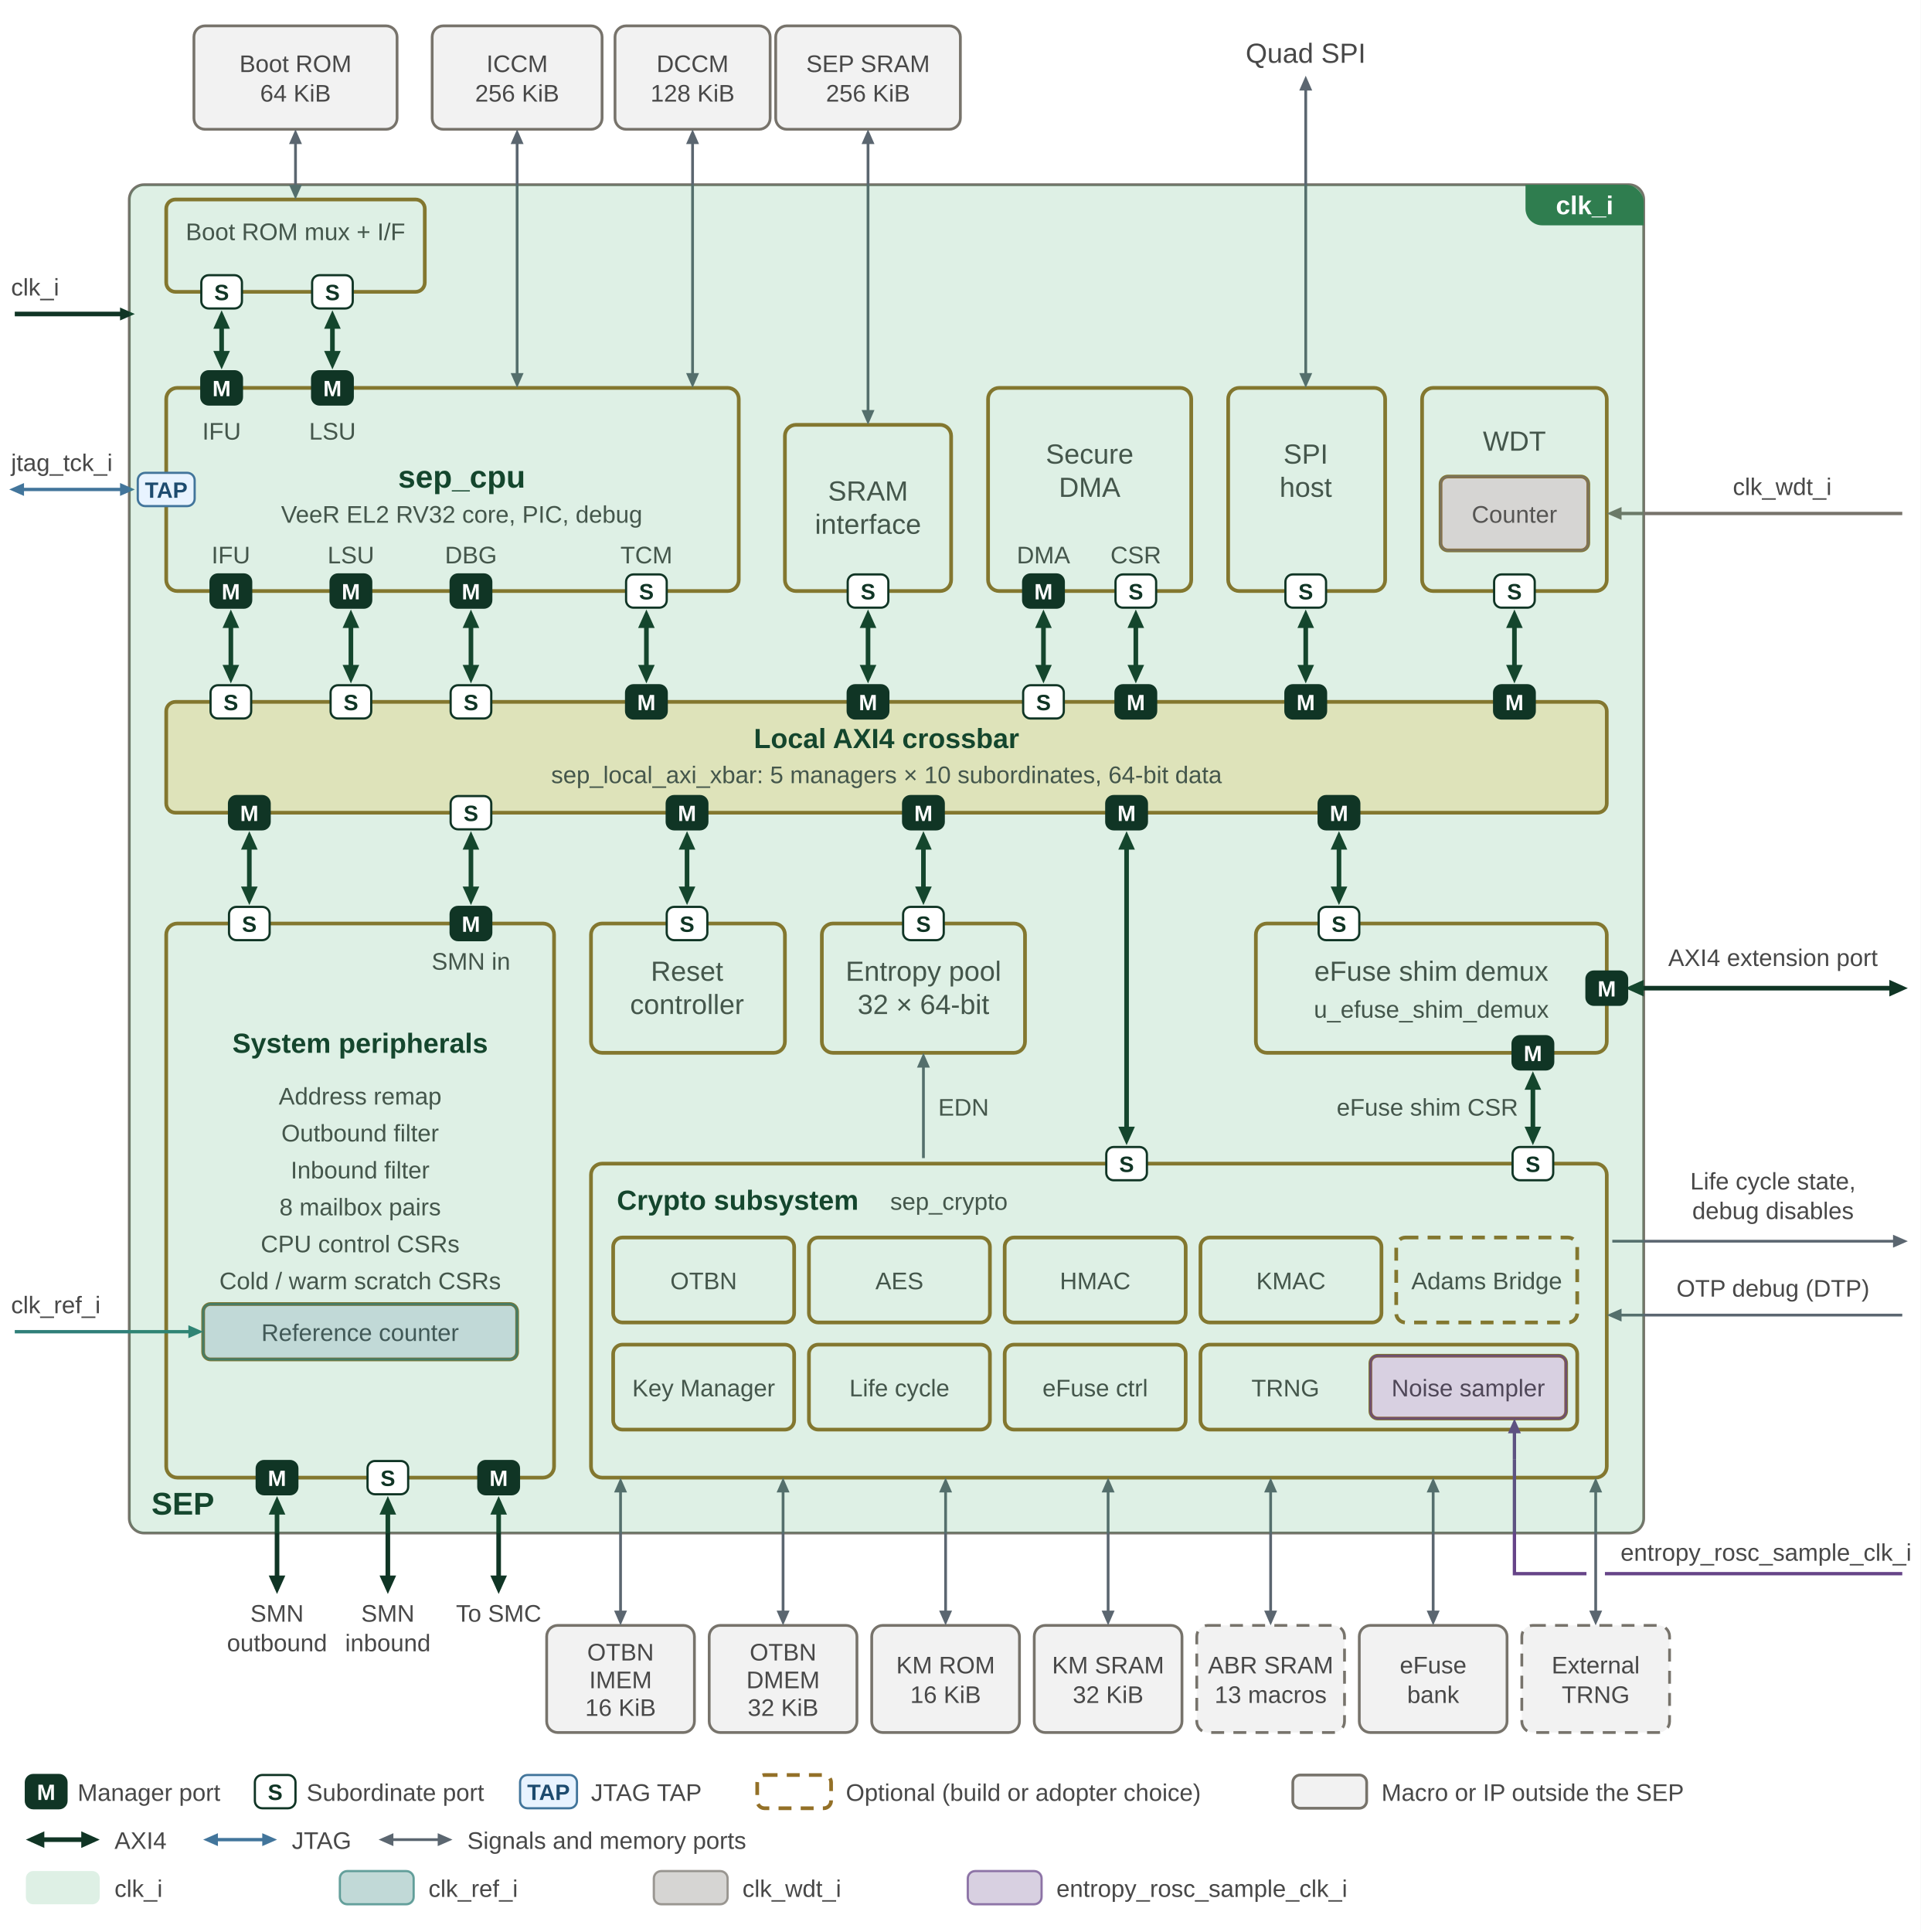
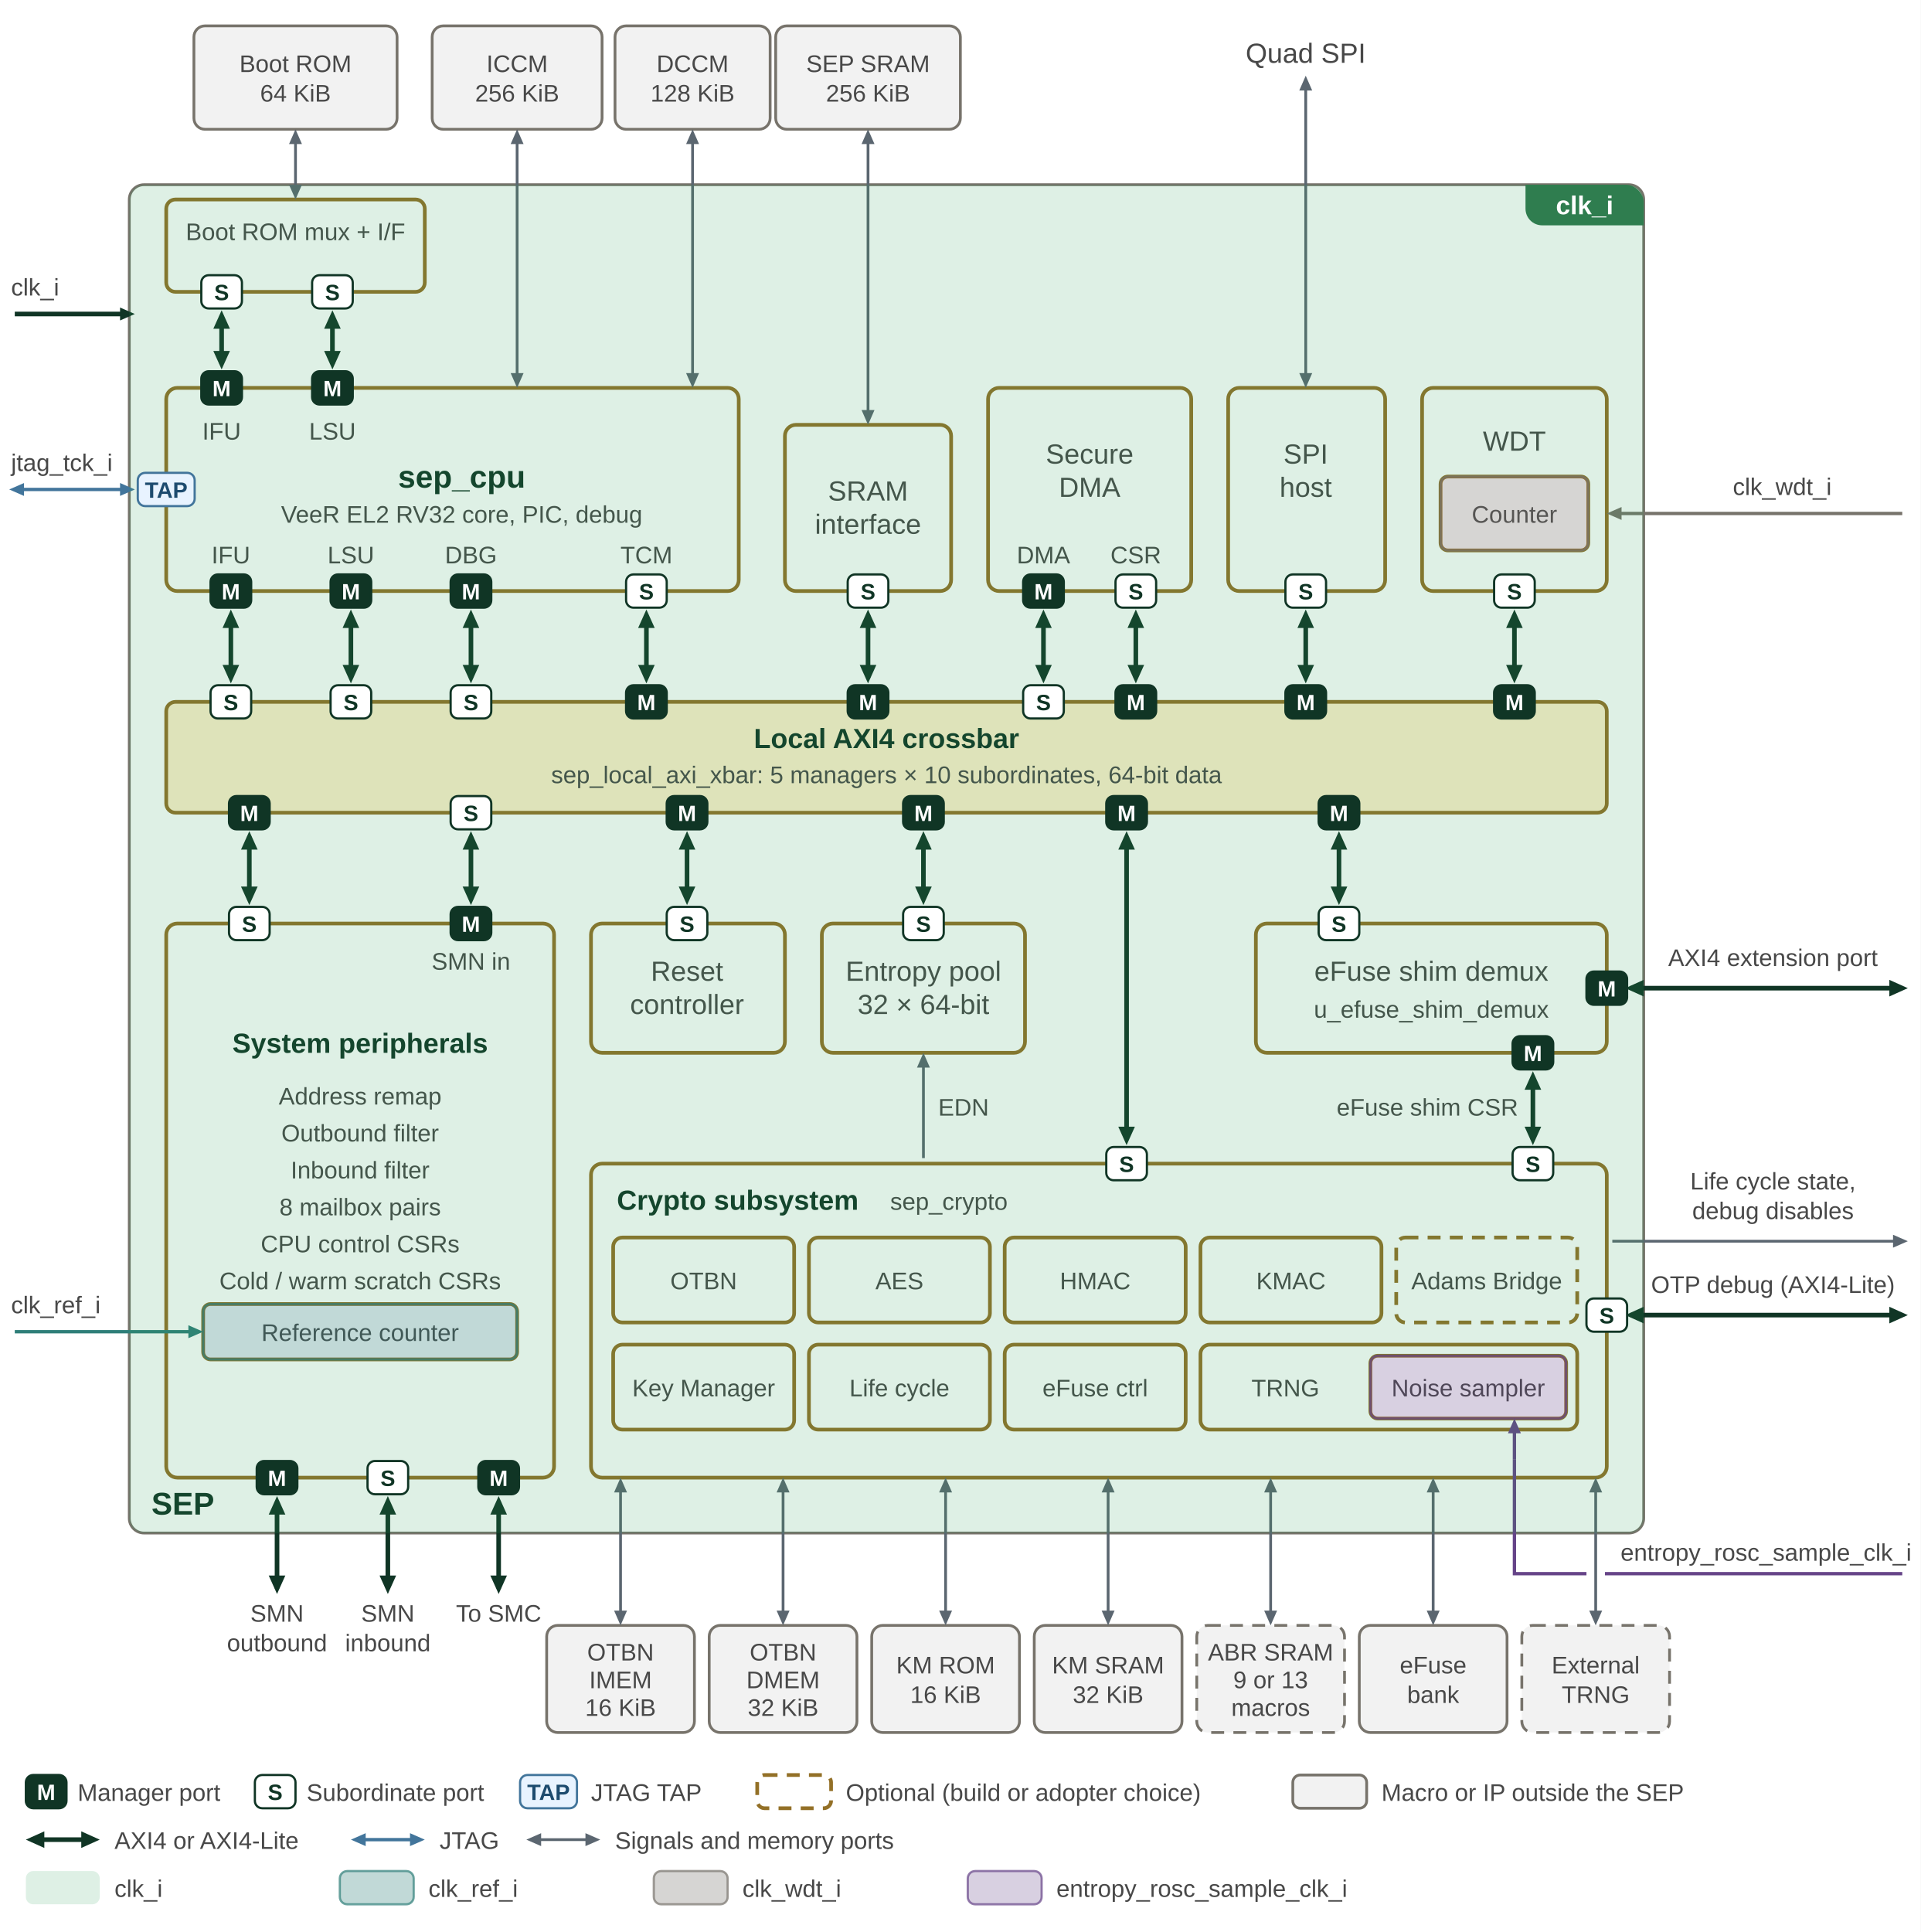
<svg xmlns="http://www.w3.org/2000/svg" width="1040" height="1046" viewBox="0 0 1040 1046" role="img" aria-labelledby="title desc">
  <defs>
    <marker id="ae" markerUnits="userSpaceOnUse" markerWidth="10" markerHeight="9" refX="7" refY="4.5" orient="auto">
      <path d="M0,0 L10,4.5 L0,9 Z" fill="#103525" />
    </marker>
    <marker id="as" markerUnits="userSpaceOnUse" markerWidth="10" markerHeight="9" refX="3" refY="4.5" orient="auto">
      <path d="M10,0 L0,4.5 L10,9 Z" fill="#103525" />
    </marker>
    <marker id="ge" markerUnits="userSpaceOnUse" markerWidth="8" markerHeight="7" refX="5" refY="3.5" orient="auto">
      <path d="M0,0 L8,3.5 L0,7 Z" fill="#5b6670" />
    </marker>
    <marker id="gs" markerUnits="userSpaceOnUse" markerWidth="8" markerHeight="7" refX="3" refY="3.5" orient="auto">
      <path d="M8,0 L0,3.5 L8,7 Z" fill="#5b6670" />
    </marker>
    <marker id="je" markerUnits="userSpaceOnUse" markerWidth="8" markerHeight="7" refX="5" refY="3.5" orient="auto">
      <path d="M0,0 L8,3.5 L0,7 Z" fill="#42759b" />
    </marker>
    <marker id="js" markerUnits="userSpaceOnUse" markerWidth="8" markerHeight="7" refX="3" refY="3.5" orient="auto">
      <path d="M8,0 L0,3.5 L8,7 Z" fill="#42759b" />
    </marker>
    <marker id="m-smu" markerUnits="userSpaceOnUse" markerWidth="8" markerHeight="7" refX="5" refY="3.5" orient="auto">
      <path d="M0,0 L8,3.5 L0,7 Z" fill="#103525" />
    </marker>
    <marker id="m-ref" markerUnits="userSpaceOnUse" markerWidth="8" markerHeight="7" refX="5" refY="3.5" orient="auto">
      <path d="M0,0 L8,3.5 L0,7 Z" fill="#2f7f79" />
    </marker>
    <marker id="m-per" markerUnits="userSpaceOnUse" markerWidth="8" markerHeight="7" refX="5" refY="3.5" orient="auto">
      <path d="M0,0 L8,3.5 L0,7 Z" fill="#937027" />
    </marker>
    <marker id="m-tel" markerUnits="userSpaceOnUse" markerWidth="8" markerHeight="7" refX="5" refY="3.5" orient="auto">
      <path d="M0,0 L8,3.5 L0,7 Z" fill="#664488" />
    </marker>
    <marker id="m-wdt" markerUnits="userSpaceOnUse" markerWidth="8" markerHeight="7" refX="5" refY="3.5" orient="auto">
      <path d="M0,0 L8,3.5 L0,7 Z" fill="#77736b" />
    </marker>
    <marker id="m-rosc" markerUnits="userSpaceOnUse" markerWidth="8" markerHeight="7" refX="5" refY="3.5" orient="auto">
      <path d="M0,0 L8,3.5 L0,7 Z" fill="#336633" />
    </marker>
    <marker id="m-jtag" markerUnits="userSpaceOnUse" markerWidth="8" markerHeight="7" refX="5" refY="3.5" orient="auto">
      <path d="M0,0 L8,3.5 L0,7 Z" fill="#42759b" />
    </marker>
    <marker id="m-spi" markerUnits="userSpaceOnUse" markerWidth="8" markerHeight="7" refX="5" refY="3.5" orient="auto">
      <path d="M0,0 L8,3.5 L0,7 Z" fill="#5b6670" />
    </marker>
    <marker id="m-slate" markerUnits="userSpaceOnUse" markerWidth="8" markerHeight="7" refX="5" refY="3.5" orient="auto">
      <path d="M0,0 L8,3.5 L0,7 Z" fill="#5b6670" />
    </marker>
    <marker id="m-pg" markerUnits="userSpaceOnUse" markerWidth="8" markerHeight="7" refX="5" refY="3.5" orient="auto">
      <path d="M0,0 L8,3.5 L0,7 Z" fill="#336633" />
    </marker>
    <style>
text { font-family: Arial, sans-serif; font-size: 15px; fill: #484848; }
.t { fill: #484848; }
.b { font-size: 17px; font-weight: bold; fill: #103525; }
.bs { font-size: 15px; font-weight: bold; fill: #103525; }
.h { font-size: 22px; font-weight: bold; fill: #103525; }
.s { font-size: 13px; fill: #484848; }
.si { font-size: 13px; font-style: italic; fill: #484848; }
.pmt { font-size: 12px; font-weight: bold; fill: #ffffff; }
.pst { font-size: 12px; font-weight: bold; fill: #103525; }
.pjt { font-size: 12px; font-weight: bold; fill: #1d4b6e; }
.pct { font-size: 12px; font-weight: bold; fill: #1f5c57; }
.pm { fill: #103525; stroke: #103525; stroke-width: 1.2; }
.ps { fill: #ffffff; stroke: #103525; stroke-width: 1.2; }
.pj { fill: #e8f3ff; stroke: #42759b; stroke-width: 1.2; }
.pc { fill: #d9f0ee; stroke: #2f7f79; stroke-width: 1.2; }
.smu { fill: #ffffff; stroke: #77736b; stroke-width: 1.5; }
.network { fill: #e8f0e8; stroke: #336633; stroke-width: 2; }
.fabric { fill: #fff0cc; stroke: #937027; stroke-width: 2; }
.core { fill: #ffffff; stroke: #937027; stroke-width: 2; }
.future { fill: #ffffff; stroke: #937027; stroke-width: 2; }
.nostroke { stroke: none; }
.fut { fill: none; stroke-dasharray: 7 5; }
.opt { stroke-dasharray: 7 5; }
.hatch { fill: none; stroke: #103525; stroke-opacity: 0.16; stroke-width: 1.2; }
.external { fill: #f2f2f2; stroke: #77736b; stroke-width: 1.5; }
.axi { fill: none; stroke: #103525; stroke-width: 2.5; marker-start: url(#as); marker-end: url(#ae); }
.axio { fill: none; stroke: #103525; stroke-width: 2.5; stroke-dasharray: 8 5; marker-start: url(#as); marker-end: url(#ae); }
.sig { fill: none; stroke: #5b6670; stroke-width: 1.5; marker-start: url(#gs); marker-end: url(#ge); }
.sigo { fill: none; stroke: #5b6670; stroke-width: 1.5; marker-end: url(#ge); }
.jtag { fill: none; stroke: #42759b; stroke-width: 1.8; marker-end: url(#je); }
.jtagb { fill: none; stroke: #42759b; stroke-width: 1.8; marker-start: url(#js); marker-end: url(#je); }
.sigplain { fill: none; stroke: #5b6670; stroke-width: 1.5; }
.n-smu { fill: none; stroke: #103525; stroke-width: 2.5; }
.a-smu { fill: none; stroke: #103525; stroke-width: 2.5; marker-end: url(#m-smu); }
.n-ref { fill: none; stroke: #2f7f79; stroke-width: 1.8; }
.a-ref { fill: none; stroke: #2f7f79; stroke-width: 1.8; marker-end: url(#m-ref); }
.n-per { fill: none; stroke: #937027; stroke-width: 1.8; }
.a-per { fill: none; stroke: #937027; stroke-width: 1.8; marker-end: url(#m-per); }
.n-tel { fill: none; stroke: #664488; stroke-width: 1.8; }
.a-tel { fill: none; stroke: #664488; stroke-width: 1.8; marker-end: url(#m-tel); }
.n-wdt { fill: none; stroke: #77736b; stroke-width: 1.8; }
.a-wdt { fill: none; stroke: #77736b; stroke-width: 1.8; marker-end: url(#m-wdt); }
.n-rosc { fill: none; stroke: #336633; stroke-width: 1.8; }
.a-rosc { fill: none; stroke: #336633; stroke-width: 1.8; marker-end: url(#m-rosc); }
.n-jtag { fill: none; stroke: #42759b; stroke-width: 1.8; }
.a-jtag { fill: none; stroke: #42759b; stroke-width: 1.8; marker-end: url(#m-jtag); }
.n-spi { fill: none; stroke: #5b6670; stroke-width: 1.8; }
.a-spi { fill: none; stroke: #5b6670; stroke-width: 1.8; marker-end: url(#m-spi); }
.n-slate { fill: none; stroke: #5b6670; stroke-width: 1.8; }
.a-slate { fill: none; stroke: #5b6670; stroke-width: 1.8; marker-end: url(#m-slate); }
.n-pg { fill: none; stroke: #336633; stroke-width: 1.8; }
.a-pg { fill: none; stroke: #336633; stroke-width: 1.8; marker-end: url(#m-pg); }

.z-sep { fill: #2e9e5b; fill-opacity: 0.16; fill-rule: evenodd; stroke: none; }
.z-ref { fill: #2f7f79; fill-opacity: 0.3; stroke: #2f7f79; stroke-opacity: 0.7; stroke-width: 1.2; }
.z-wdt { fill: #77736b; fill-opacity: 0.3; stroke: #77736b; stroke-opacity: 0.7; stroke-width: 1.2; }
.z-rosc { fill: #664488; fill-opacity: 0.25; stroke: #664488; stroke-opacity: 0.7; stroke-width: 1.2; }
.zp-sep { fill: #2f7d4f; }
.zlt { font-size: 14px; font-weight: bold; fill: #ffffff; }

</style>
  </defs>
  <rect width="1040" height="1046" fill="#ffffff" />
  <rect class="smu" x="70" y="100" width="820" height="730" rx="8" />
  <text class="b" x="82" y="820" text-anchor="start">SEP</text>
  <rect class="external" x="105" y="14" width="110" height="56" rx="6" />
  <text class="s" x="160" y="39" text-anchor="middle">Boot ROM</text>
  <text class="s" x="160" y="55" text-anchor="middle">64 KiB</text>
  <rect class="external" x="234" y="14" width="92" height="56" rx="6" />
  <text class="s" x="280" y="39" text-anchor="middle">ICCM</text>
  <text class="s" x="280" y="55" text-anchor="middle">256 KiB</text>
  <rect class="external" x="333" y="14" width="84" height="56" rx="6" />
  <text class="s" x="375" y="39" text-anchor="middle">DCCM</text>
  <text class="s" x="375" y="55" text-anchor="middle">128 KiB</text>
  <rect class="external" x="420" y="14" width="100" height="56" rx="6" />
  <text class="s" x="470" y="39" text-anchor="middle">SEP SRAM</text>
  <text class="s" x="470" y="55" text-anchor="middle">256 KiB</text>
  <rect class="core" x="90" y="108" width="140" height="50" rx="5" />
  <text class="s" x="160" y="130" text-anchor="middle">Boot ROM mux + I/F</text>
  <path class="sig" d="M160,105 L160,73" />
  <rect class="core" x="90" y="210" width="310" height="110" rx="6" />
  <text class="b" x="250" y="264" text-anchor="middle">sep_cpu</text>
  <text class="s" x="250" y="283" text-anchor="middle">VeeR EL2 RV32 core, PIC, debug</text>
  <text class="s" x="120" y="238" text-anchor="middle">IFU</text>
  <path class="axi" d="M120,171 L120,197" />
  <text class="s" x="180" y="238" text-anchor="middle">LSU</text>
  <path class="axi" d="M180,171 L180,197" />
  <path class="sig" d="M280,207 L280,73" />
  <path class="sig" d="M375,207 L375,73" />
  <path class="jtagb" d="M8,265 L70,265" />
  <text class="s" x="6" y="255" text-anchor="start">jtag_tck_i</text>
  <path class="axi" d="M125,333 L125,367" />
  <text class="s" x="125" y="305" text-anchor="middle">IFU</text>
  <path class="axi" d="M190,333 L190,367" />
  <text class="s" x="190" y="305" text-anchor="middle">LSU</text>
  <path class="axi" d="M255,333 L255,367" />
  <text class="s" x="255" y="305" text-anchor="middle">DBG</text>
  <path class="axi" d="M350,333 L350,367" />
  <text class="s" x="350" y="305" text-anchor="middle">TCM</text>
  <rect class="core" x="425" y="230" width="90" height="90" rx="6" />
  <text class="t" x="470" y="271" text-anchor="middle">SRAM</text>
  <text class="t" x="470" y="289" text-anchor="middle">interface</text>
  <path class="sig" d="M470,227 L470,73" />
  <path class="axi" d="M470,333 L470,367" />
  <rect class="core" x="535" y="210" width="110" height="110" rx="6" />
  <text class="t" x="590" y="251" text-anchor="middle">Secure</text>
  <text class="t" x="590" y="269" text-anchor="middle">DMA</text>
  <path class="axi" d="M565,333 L565,367" />
  <path class="axi" d="M615,333 L615,367" />
  <text class="s" x="565" y="305" text-anchor="middle">DMA</text>
  <text class="s" x="615" y="305" text-anchor="middle">CSR</text>
  <rect class="core" x="665" y="210" width="85" height="110" rx="6" />
  <text class="t" x="707" y="251" text-anchor="middle">SPI</text>
  <text class="t" x="707" y="269" text-anchor="middle">host</text>
  <path class="sig" d="M707,207 L707,44" />
  <text class="t" x="707" y="34" text-anchor="middle">Quad SPI</text>
  <path class="axi" d="M707,333 L707,367" />
  <rect class="core" x="770" y="210" width="100" height="110" rx="6" />
  <text class="t" x="820" y="244" text-anchor="middle">WDT</text>
  <rect class="core" x="780" y="258" width="80" height="40" rx="4" />
  <text class="s" x="820" y="283" text-anchor="middle">Counter</text>
  <path class="a-wdt" d="M1030,278 L873,278" />
  <text class="s" x="965" y="268" text-anchor="middle">clk_wdt_i</text>
  <path class="axi" d="M820,333 L820,367" />
  <rect class="fabric" x="90" y="380" width="780" height="60" rx="5" />
  <text class="bs" x="480" y="405" text-anchor="middle">Local AXI4 crossbar</text>
  <text class="s" x="480" y="424" text-anchor="middle">sep_local_axi_xbar: 5 managers × 10 subordinates, 64-bit data</text>
  <rect class="core" x="90" y="500" width="210" height="300" rx="6" />
  <text class="bs" x="195" y="570" text-anchor="middle">System peripherals</text>
  <text class="s" x="195" y="598" text-anchor="middle">Address remap</text>
  <text class="s" x="195" y="618" text-anchor="middle">Outbound filter</text>
  <text class="s" x="195" y="638" text-anchor="middle">Inbound filter</text>
  <text class="s" x="195" y="658" text-anchor="middle">8 mailbox pairs</text>
  <text class="s" x="195" y="678" text-anchor="middle">CPU control CSRs</text>
  <text class="s" x="195" y="698" text-anchor="middle">Cold / warm scratch CSRs</text>
  <rect class="core" x="110" y="706" width="170" height="30" rx="4" />
  <path class="a-ref" d="M8,721 L107,721" />
  <text class="s" x="6" y="711" text-anchor="start">clk_ref_i</text>
  <text class="s" x="195" y="726" text-anchor="middle">Reference counter</text>
  <path class="axi" d="M135,453 L135,487" />
  <path class="axi" d="M255,453 L255,487" />
  <text class="s" x="255" y="525" text-anchor="middle">SMN in</text>
  <path class="axi" d="M150,813 L150,860" />
  <text class="s" x="150" y="878" text-anchor="middle">SMN</text>
  <text class="s" x="150" y="894" text-anchor="middle">outbound</text>
  <path class="axi" d="M210,813 L210,860" />
  <text class="s" x="210" y="878" text-anchor="middle">SMN</text>
  <text class="s" x="210" y="894" text-anchor="middle">inbound</text>
  <path class="axi" d="M270,813 L270,860" />
  <text class="s" x="270" y="878" text-anchor="middle">To SMC</text>
  <rect class="core" x="320" y="500" width="105" height="70" rx="6" />
  <text class="t" x="372" y="531" text-anchor="middle">Reset</text>
  <text class="t" x="372" y="549" text-anchor="middle">controller</text>
  <path class="axi" d="M372,453 L372,487" />
  <rect class="core" x="445" y="500" width="110" height="70" rx="6" />
  <text class="t" x="500" y="531" text-anchor="middle">Entropy pool</text>
  <text class="t" x="500" y="549" text-anchor="middle">32 × 64-bit</text>
  <path class="axi" d="M500,453 L500,487" />
  <path class="sigo" d="M500,627 L500,573" />
  <text class="s" x="508" y="604" text-anchor="start">EDN</text>
  <rect class="core" x="680" y="500" width="190" height="70" rx="6" />
  <text class="t" x="775" y="531" text-anchor="middle">eFuse shim demux</text>
  <text class="s" x="775" y="551" text-anchor="middle">u_efuse_shim_demux</text>
  <path class="axi" d="M725,453 L725,487" />
  <path class="axi" d="M830,583 L830,617" />
  <text class="s" x="822" y="604" text-anchor="end">eFuse shim CSR</text>
  <path class="axi" d="M883,535 L1030,535" />
  <text class="s" x="960" y="523" text-anchor="middle">AXI4 extension port</text>
  <rect class="core" x="320" y="630" width="550" height="170" rx="6" />
  <text class="bs" x="334" y="655" text-anchor="start">Crypto subsystem</text>
  <text class="s" x="482" y="655" text-anchor="start">sep_crypto</text>
  <path class="axi" d="M610,453 L610,617" />
  <rect class="core" x="332" y="670" width="98" height="46" rx="5" />
  <text class="s" x="381" y="698" text-anchor="middle">OTBN</text>
  <rect class="core" x="438" y="670" width="98" height="46" rx="5" />
  <text class="s" x="487" y="698" text-anchor="middle">AES</text>
  <rect class="core" x="544" y="670" width="98" height="46" rx="5" />
  <text class="s" x="593" y="698" text-anchor="middle">HMAC</text>
  <rect class="core" x="650" y="670" width="98" height="46" rx="5" />
  <text class="s" x="699" y="698" text-anchor="middle">KMAC</text>
  <rect class="core opt" x="756" y="670" width="98" height="46" rx="5" />
  <text class="s" x="805" y="698" text-anchor="middle">Adams Bridge</text>
  <rect class="core" x="332" y="728" width="98" height="46" rx="5" />
  <text class="s" x="381" y="756" text-anchor="middle">Key Manager</text>
  <rect class="core" x="438" y="728" width="98" height="46" rx="5" />
  <text class="s" x="487" y="756" text-anchor="middle">Life cycle</text>
  <rect class="core" x="544" y="728" width="98" height="46" rx="5" />
  <text class="s" x="593" y="756" text-anchor="middle">eFuse ctrl</text>
  <rect class="core" x="650" y="728" width="204" height="46" rx="5" />
  <text class="s" x="696" y="756" text-anchor="middle">TRNG</text>
  <rect class="core" x="742" y="734" width="106" height="34" rx="4" />
  <text class="s" x="795" y="756" text-anchor="middle">Noise sampler</text>
  <path class="n-tel" d="M1030,852 L869,852" />
  <path class="n-tel" d="M859,852 L820,852 L820,790" />
  <path class="a-tel" d="M820,790 L820,771" />
  <text class="s" x="1035" y="845" text-anchor="end">entropy_rosc_sample_clk_i</text>
  <path class="sigo" d="M873,672 L1030,672" />
  <text class="s" x="960" y="644" text-anchor="middle">Life cycle state,</text>
  <text class="s" x="960" y="660" text-anchor="middle">debug disables</text>
-   <path class="sigo" d="M1030,712 L873,712" />
-   <text class="s" x="960" y="702" text-anchor="middle">OTP debug (DTP)</text>
+   <path class="axi" d="M1030,712 L883,712" />
+   <text class="s" x="960" y="700" text-anchor="middle">OTP debug (AXI4-Lite)</text>
  <rect class="external" x="296" y="880" width="80" height="58" rx="6" />
  <text class="s" x="336" y="899" text-anchor="middle">OTBN</text>
  <text class="s" x="336" y="914" text-anchor="middle">IMEM</text>
  <text class="s" x="336" y="929" text-anchor="middle">16 KiB</text>
  <path class="sig" d="M336,803 L336,877" />
  <rect class="external" x="384" y="880" width="80" height="58" rx="6" />
  <text class="s" x="424" y="899" text-anchor="middle">OTBN</text>
  <text class="s" x="424" y="914" text-anchor="middle">DMEM</text>
  <text class="s" x="424" y="929" text-anchor="middle">32 KiB</text>
  <path class="sig" d="M424,803 L424,877" />
  <rect class="external" x="472" y="880" width="80" height="58" rx="6" />
  <text class="s" x="512" y="906" text-anchor="middle">KM ROM</text>
  <text class="s" x="512" y="922" text-anchor="middle">16 KiB</text>
  <path class="sig" d="M512,803 L512,877" />
  <rect class="external" x="560" y="880" width="80" height="58" rx="6" />
  <text class="s" x="600" y="906" text-anchor="middle">KM SRAM</text>
  <text class="s" x="600" y="922" text-anchor="middle">32 KiB</text>
  <path class="sig" d="M600,803 L600,877" />
  <rect class="external opt" x="648" y="880" width="80" height="58" rx="6" />
-   <text class="s" x="688" y="906" text-anchor="middle">ABR SRAM</text>
-   <text class="s" x="688" y="922" text-anchor="middle">13 macros</text>
+   <text class="s" x="688" y="899" text-anchor="middle">ABR SRAM</text>
+   <text class="s" x="688" y="914" text-anchor="middle">9 or 13</text>
+   <text class="s" x="688" y="929" text-anchor="middle">macros</text>
  <path class="sig" d="M688,803 L688,877" />
  <rect class="external" x="736" y="880" width="80" height="58" rx="6" />
  <text class="s" x="776" y="906" text-anchor="middle">eFuse</text>
  <text class="s" x="776" y="922" text-anchor="middle">bank</text>
  <path class="sig" d="M776,803 L776,877" />
  <rect class="external opt" x="824" y="880" width="80" height="58" rx="6" />
  <text class="s" x="864" y="906" text-anchor="middle">External</text>
  <text class="s" x="864" y="922" text-anchor="middle">TRNG</text>
  <path class="sig" d="M864,803 L864,877" />
  <path class="a-smu" d="M8,170 L70,170" />
  <text class="s" x="6" y="160" text-anchor="start">clk_i</text>
  <path class="z-sep" d="M78,100 H882 A8,8 0 0 1 890,108 V822 A8,8 0 0 1 882,830 H78 A8,8 0 0 1 70,822 V108 A8,8 0 0 1 78,100 Z M784,258 H856 A4,4 0 0 1 860,262 V294 A4,4 0 0 1 856,298 H784 A4,4 0 0 1 780,294 V262 A4,4 0 0 1 784,258 Z M114,706 H276 A4,4 0 0 1 280,710 V732 A4,4 0 0 1 276,736 H114 A4,4 0 0 1 110,732 V710 A4,4 0 0 1 114,706 Z M746,734 H844 A4,4 0 0 1 848,738 V764 A4,4 0 0 1 844,768 H746 A4,4 0 0 1 742,764 V738 A4,4 0 0 1 746,734 Z" />
  <rect class="z-wdt" x="780" y="258" width="80" height="40" rx="4" />
  <rect class="z-ref" x="110" y="706" width="170" height="30" rx="4" />
  <rect class="z-rosc" x="742" y="734" width="106" height="34" rx="4" />
  <path class="zp-sep" d="M890,122 V110 A10,10 0 0 0 880,100 H826 V113 A9,9 0 0 0 835,122 Z" />
  <text class="zlt" x="858" y="116" text-anchor="middle">clk_i</text>
  <text class="s" x="42" y="975" text-anchor="start">Manager port</text>
  <text class="s" x="166" y="975" text-anchor="start">Subordinate port</text>
  <text class="s" x="320" y="975" text-anchor="start">JTAG TAP</text>
  <rect class="core opt" x="410" y="961" width="40" height="18" rx="4" />
  <text class="s" x="458" y="975" text-anchor="start">Optional (build or adopter choice)</text>
  <rect class="external" x="700" y="961" width="40" height="18" rx="4" />
  <text class="s" x="748" y="975" text-anchor="start">Macro or IP outside the SEP</text>
  <path class="axi" d="M17,996 L51,996" />
-   <text class="s" x="62" y="1001" text-anchor="start">AXI4</text>
-   <path class="jtagb" d="M113,996 L147,996" />
-   <text class="s" x="158" y="1001" text-anchor="start">JTAG</text>
-   <path class="sig" d="M208,996 L242,996" />
-   <text class="s" x="253" y="1001" text-anchor="start">Signals and memory ports</text>
+   <text class="s" x="62" y="1001" text-anchor="start">AXI4 or AXI4-Lite</text>
+   <path class="jtagb" d="M193,996 L227,996" />
+   <text class="s" x="238" y="1001" text-anchor="start">JTAG</text>
+   <path class="sig" d="M288,996 L322,996" />
+   <text class="s" x="333" y="1001" text-anchor="start">Signals and memory ports</text>
  <rect class="z-sep" x="14" y="1013" width="40" height="18" rx="4" />
  <text class="s" x="62" y="1027" text-anchor="start">clk_i</text>
  <rect class="z-ref" x="184" y="1013" width="40" height="18" rx="4" />
  <text class="s" x="232" y="1027" text-anchor="start">clk_ref_i</text>
  <rect class="z-wdt" x="354" y="1013" width="40" height="18" rx="4" />
  <text class="s" x="402" y="1027" text-anchor="start">clk_wdt_i</text>
  <rect class="z-rosc" x="524" y="1013" width="40" height="18" rx="4" />
  <text class="s" x="572" y="1027" text-anchor="start">entropy_rosc_sample_clk_i</text>
  <rect class="ps" x="109.0" y="149.0" width="22" height="18" rx="4" />
  <text class="pst" x="120" y="162.5" text-anchor="middle">S</text>
  <rect class="pm" x="109.0" y="201.0" width="22" height="18" rx="4" />
  <text class="pmt" x="120" y="214.5" text-anchor="middle">M</text>
  <rect class="ps" x="169.0" y="149.0" width="22" height="18" rx="4" />
  <text class="pst" x="180" y="162.5" text-anchor="middle">S</text>
  <rect class="pm" x="169.0" y="201.0" width="22" height="18" rx="4" />
  <text class="pmt" x="180" y="214.5" text-anchor="middle">M</text>
  <rect class="pj" x="74.6" y="256.0" width="30.8" height="18" rx="4" />
  <text class="pjt" x="90" y="269.5" text-anchor="middle">TAP</text>
  <rect class="pm" x="114.0" y="311.0" width="22" height="18" rx="4" />
  <text class="pmt" x="125" y="324.5" text-anchor="middle">M</text>
  <rect class="ps" x="114.0" y="371.0" width="22" height="18" rx="4" />
  <text class="pst" x="125" y="384.5" text-anchor="middle">S</text>
  <rect class="pm" x="179.0" y="311.0" width="22" height="18" rx="4" />
  <text class="pmt" x="190" y="324.5" text-anchor="middle">M</text>
  <rect class="ps" x="179.0" y="371.0" width="22" height="18" rx="4" />
  <text class="pst" x="190" y="384.5" text-anchor="middle">S</text>
  <rect class="pm" x="244.0" y="311.0" width="22" height="18" rx="4" />
  <text class="pmt" x="255" y="324.5" text-anchor="middle">M</text>
  <rect class="ps" x="244.0" y="371.0" width="22" height="18" rx="4" />
  <text class="pst" x="255" y="384.5" text-anchor="middle">S</text>
  <rect class="ps" x="339.0" y="311.0" width="22" height="18" rx="4" />
  <text class="pst" x="350" y="324.5" text-anchor="middle">S</text>
  <rect class="pm" x="339.0" y="371.0" width="22" height="18" rx="4" />
  <text class="pmt" x="350" y="384.5" text-anchor="middle">M</text>
  <rect class="ps" x="459.0" y="311.0" width="22" height="18" rx="4" />
  <text class="pst" x="470" y="324.5" text-anchor="middle">S</text>
  <rect class="pm" x="459.0" y="371.0" width="22" height="18" rx="4" />
  <text class="pmt" x="470" y="384.5" text-anchor="middle">M</text>
  <rect class="pm" x="554.0" y="311.0" width="22" height="18" rx="4" />
  <text class="pmt" x="565" y="324.5" text-anchor="middle">M</text>
  <rect class="ps" x="554.0" y="371.0" width="22" height="18" rx="4" />
  <text class="pst" x="565" y="384.5" text-anchor="middle">S</text>
  <rect class="ps" x="604.0" y="311.0" width="22" height="18" rx="4" />
  <text class="pst" x="615" y="324.5" text-anchor="middle">S</text>
  <rect class="pm" x="604.0" y="371.0" width="22" height="18" rx="4" />
  <text class="pmt" x="615" y="384.5" text-anchor="middle">M</text>
  <rect class="ps" x="696.0" y="311.0" width="22" height="18" rx="4" />
  <text class="pst" x="707" y="324.5" text-anchor="middle">S</text>
  <rect class="pm" x="696.0" y="371.0" width="22" height="18" rx="4" />
  <text class="pmt" x="707" y="384.5" text-anchor="middle">M</text>
  <rect class="ps" x="809.0" y="311.0" width="22" height="18" rx="4" />
  <text class="pst" x="820" y="324.5" text-anchor="middle">S</text>
  <rect class="pm" x="809.0" y="371.0" width="22" height="18" rx="4" />
  <text class="pmt" x="820" y="384.5" text-anchor="middle">M</text>
  <rect class="pm" x="124.0" y="431.0" width="22" height="18" rx="4" />
  <text class="pmt" x="135" y="444.5" text-anchor="middle">M</text>
  <rect class="ps" x="124.0" y="491.0" width="22" height="18" rx="4" />
  <text class="pst" x="135" y="504.5" text-anchor="middle">S</text>
  <rect class="ps" x="244.0" y="431.0" width="22" height="18" rx="4" />
  <text class="pst" x="255" y="444.5" text-anchor="middle">S</text>
  <rect class="pm" x="244.0" y="491.0" width="22" height="18" rx="4" />
  <text class="pmt" x="255" y="504.5" text-anchor="middle">M</text>
  <rect class="pm" x="139.0" y="791.0" width="22" height="18" rx="4" />
  <text class="pmt" x="150" y="804.5" text-anchor="middle">M</text>
  <rect class="ps" x="199.0" y="791.0" width="22" height="18" rx="4" />
  <text class="pst" x="210" y="804.5" text-anchor="middle">S</text>
  <rect class="pm" x="259.0" y="791.0" width="22" height="18" rx="4" />
  <text class="pmt" x="270" y="804.5" text-anchor="middle">M</text>
  <rect class="pm" x="361.0" y="431.0" width="22" height="18" rx="4" />
  <text class="pmt" x="372" y="444.5" text-anchor="middle">M</text>
  <rect class="ps" x="361.0" y="491.0" width="22" height="18" rx="4" />
  <text class="pst" x="372" y="504.5" text-anchor="middle">S</text>
  <rect class="pm" x="489.0" y="431.0" width="22" height="18" rx="4" />
  <text class="pmt" x="500" y="444.5" text-anchor="middle">M</text>
  <rect class="ps" x="489.0" y="491.0" width="22" height="18" rx="4" />
  <text class="pst" x="500" y="504.5" text-anchor="middle">S</text>
  <rect class="pm" x="714.0" y="431.0" width="22" height="18" rx="4" />
  <text class="pmt" x="725" y="444.5" text-anchor="middle">M</text>
  <rect class="ps" x="714.0" y="491.0" width="22" height="18" rx="4" />
  <text class="pst" x="725" y="504.5" text-anchor="middle">S</text>
  <rect class="pm" x="819.0" y="561.0" width="22" height="18" rx="4" />
  <text class="pmt" x="830" y="574.5" text-anchor="middle">M</text>
  <rect class="ps" x="819.0" y="621.0" width="22" height="18" rx="4" />
  <text class="pst" x="830" y="634.5" text-anchor="middle">S</text>
  <rect class="pm" x="859.0" y="526.0" width="22" height="18" rx="4" />
  <text class="pmt" x="870" y="539.5" text-anchor="middle">M</text>
  <rect class="pm" x="599.0" y="431.0" width="22" height="18" rx="4" />
  <text class="pmt" x="610" y="444.5" text-anchor="middle">M</text>
  <rect class="ps" x="599.0" y="621.0" width="22" height="18" rx="4" />
  <text class="pst" x="610" y="634.5" text-anchor="middle">S</text>
+   <rect class="ps" x="859.0" y="703.0" width="22" height="18" rx="4" />
+   <text class="pst" x="870" y="716.5" text-anchor="middle">S</text>
  <rect class="pm" x="14.0" y="961.0" width="22" height="18" rx="4" />
  <text class="pmt" x="25" y="974.5" text-anchor="middle">M</text>
  <rect class="ps" x="138.0" y="961.0" width="22" height="18" rx="4" />
  <text class="pst" x="149" y="974.5" text-anchor="middle">S</text>
  <rect class="pj" x="281.6" y="961.0" width="30.8" height="18" rx="4" />
  <text class="pjt" x="297" y="974.5" text-anchor="middle">TAP</text>
</svg>
